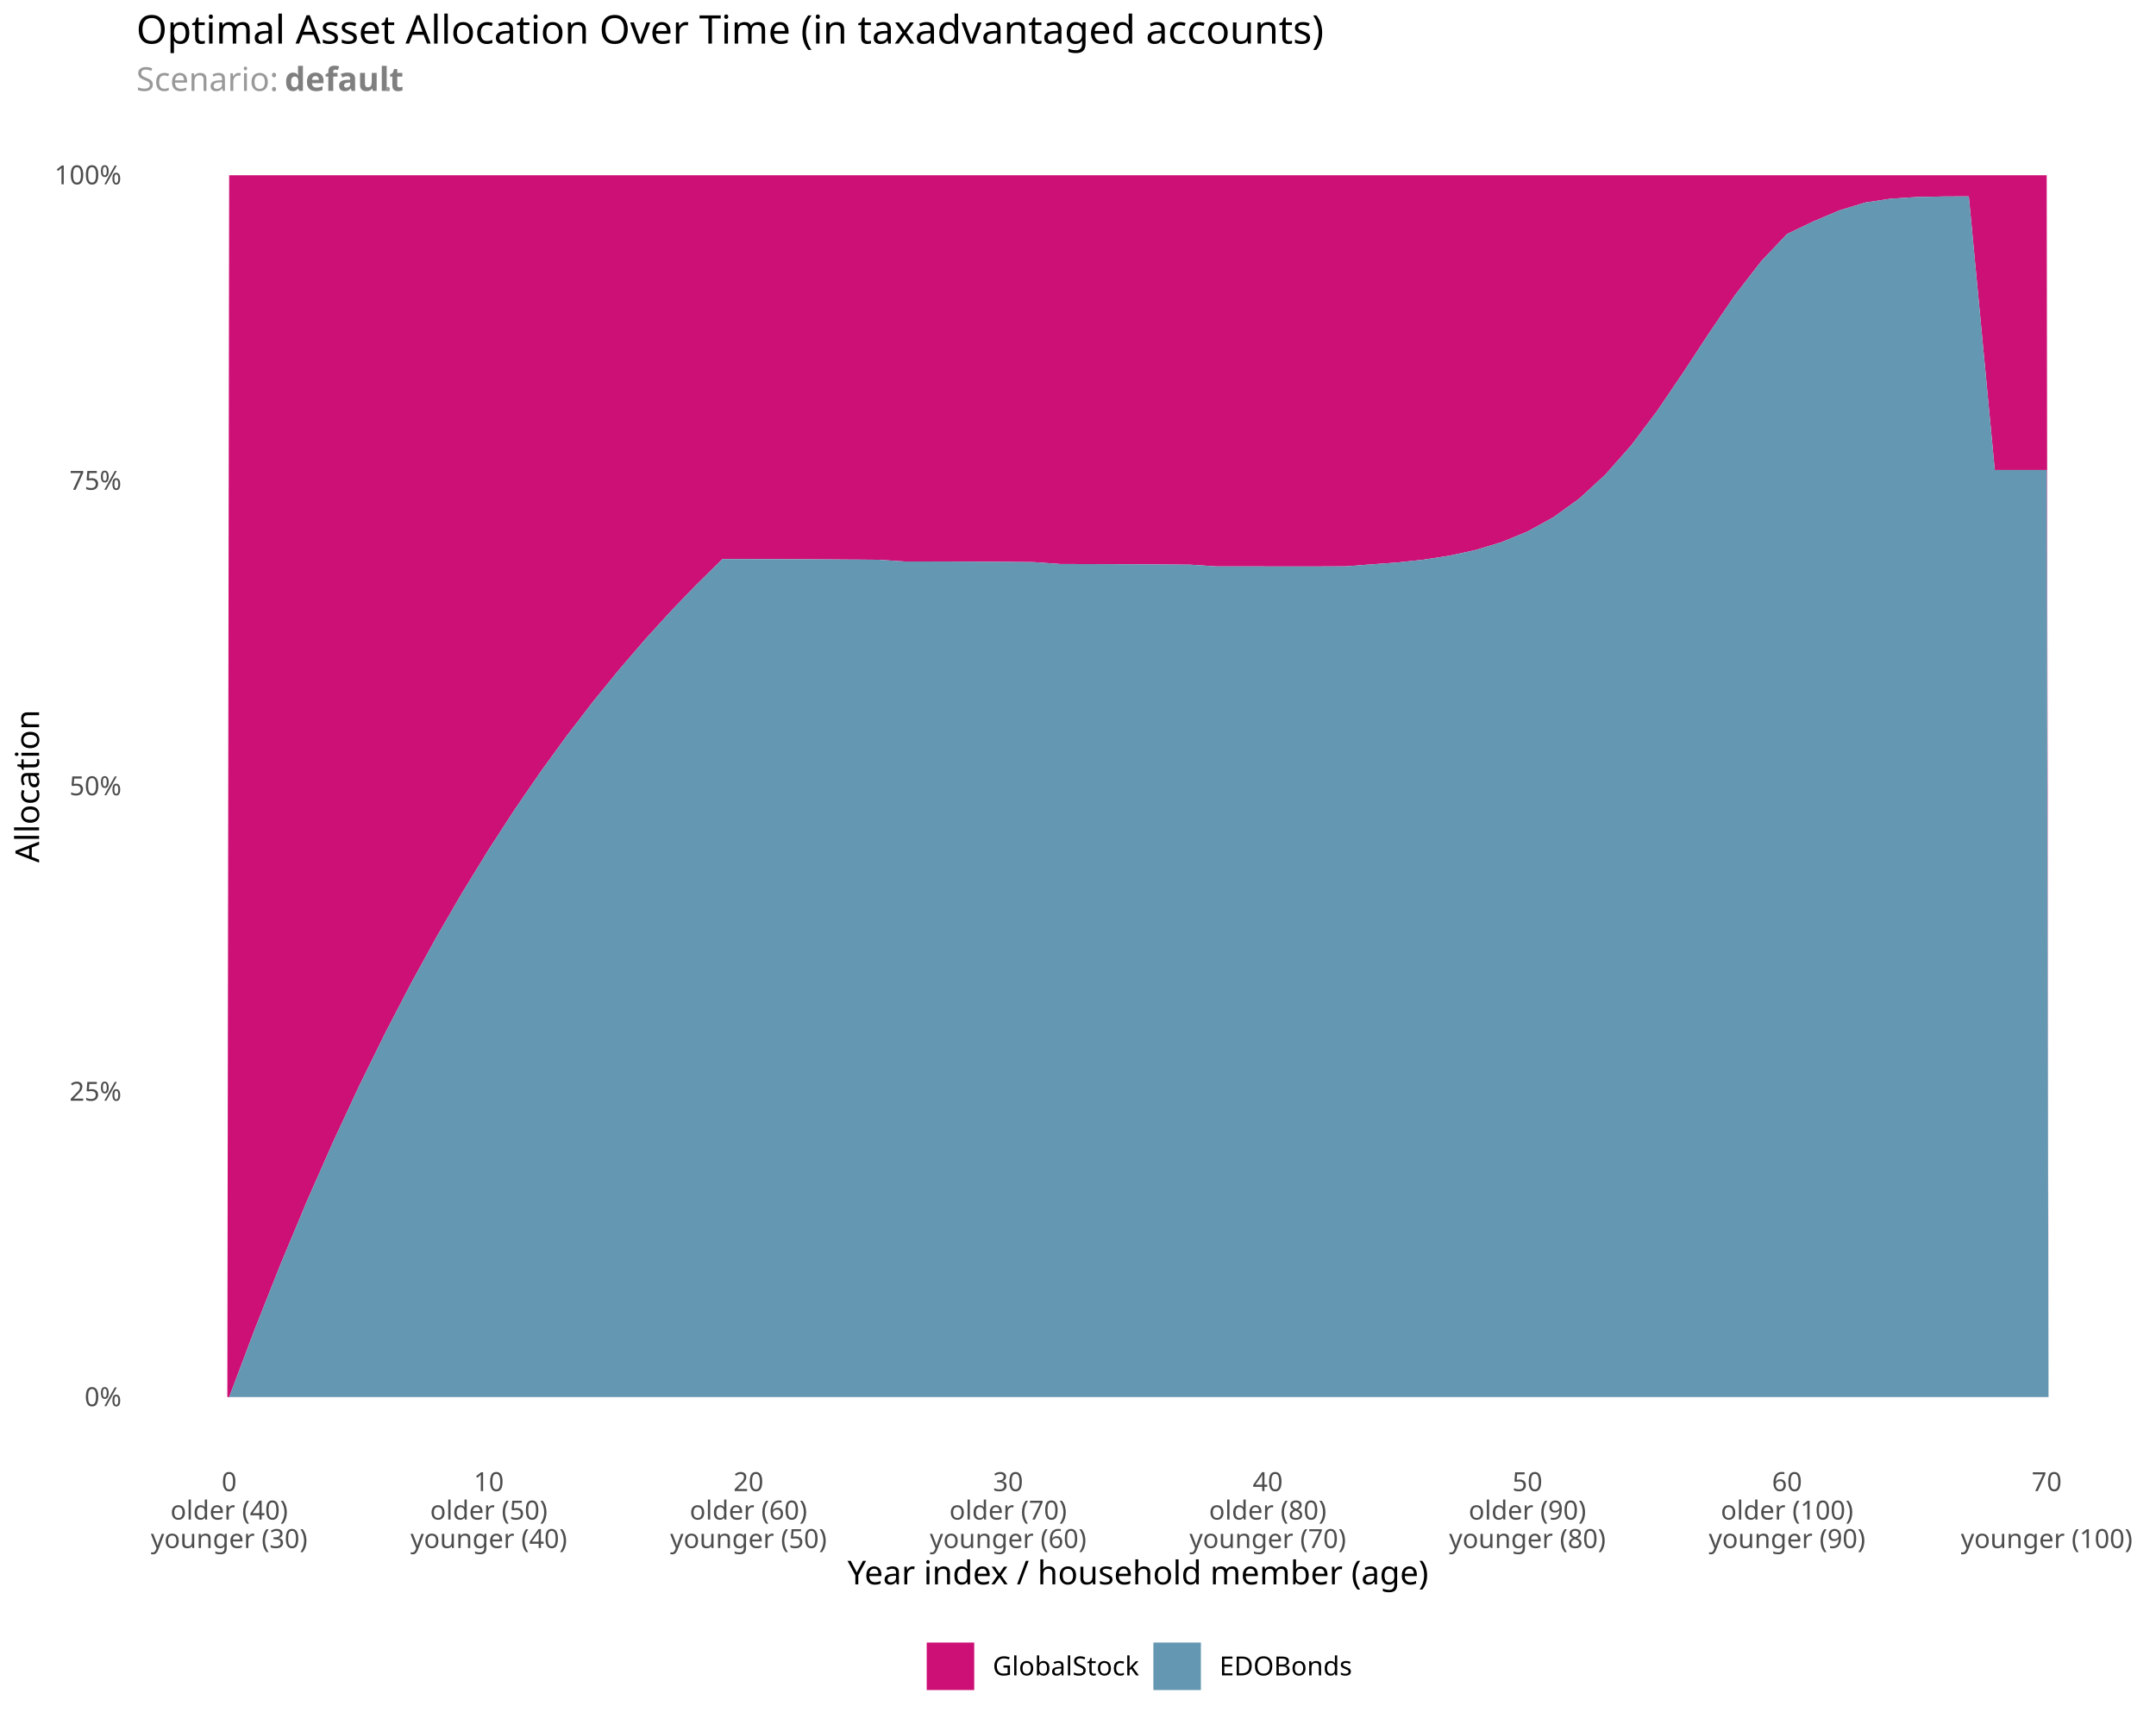
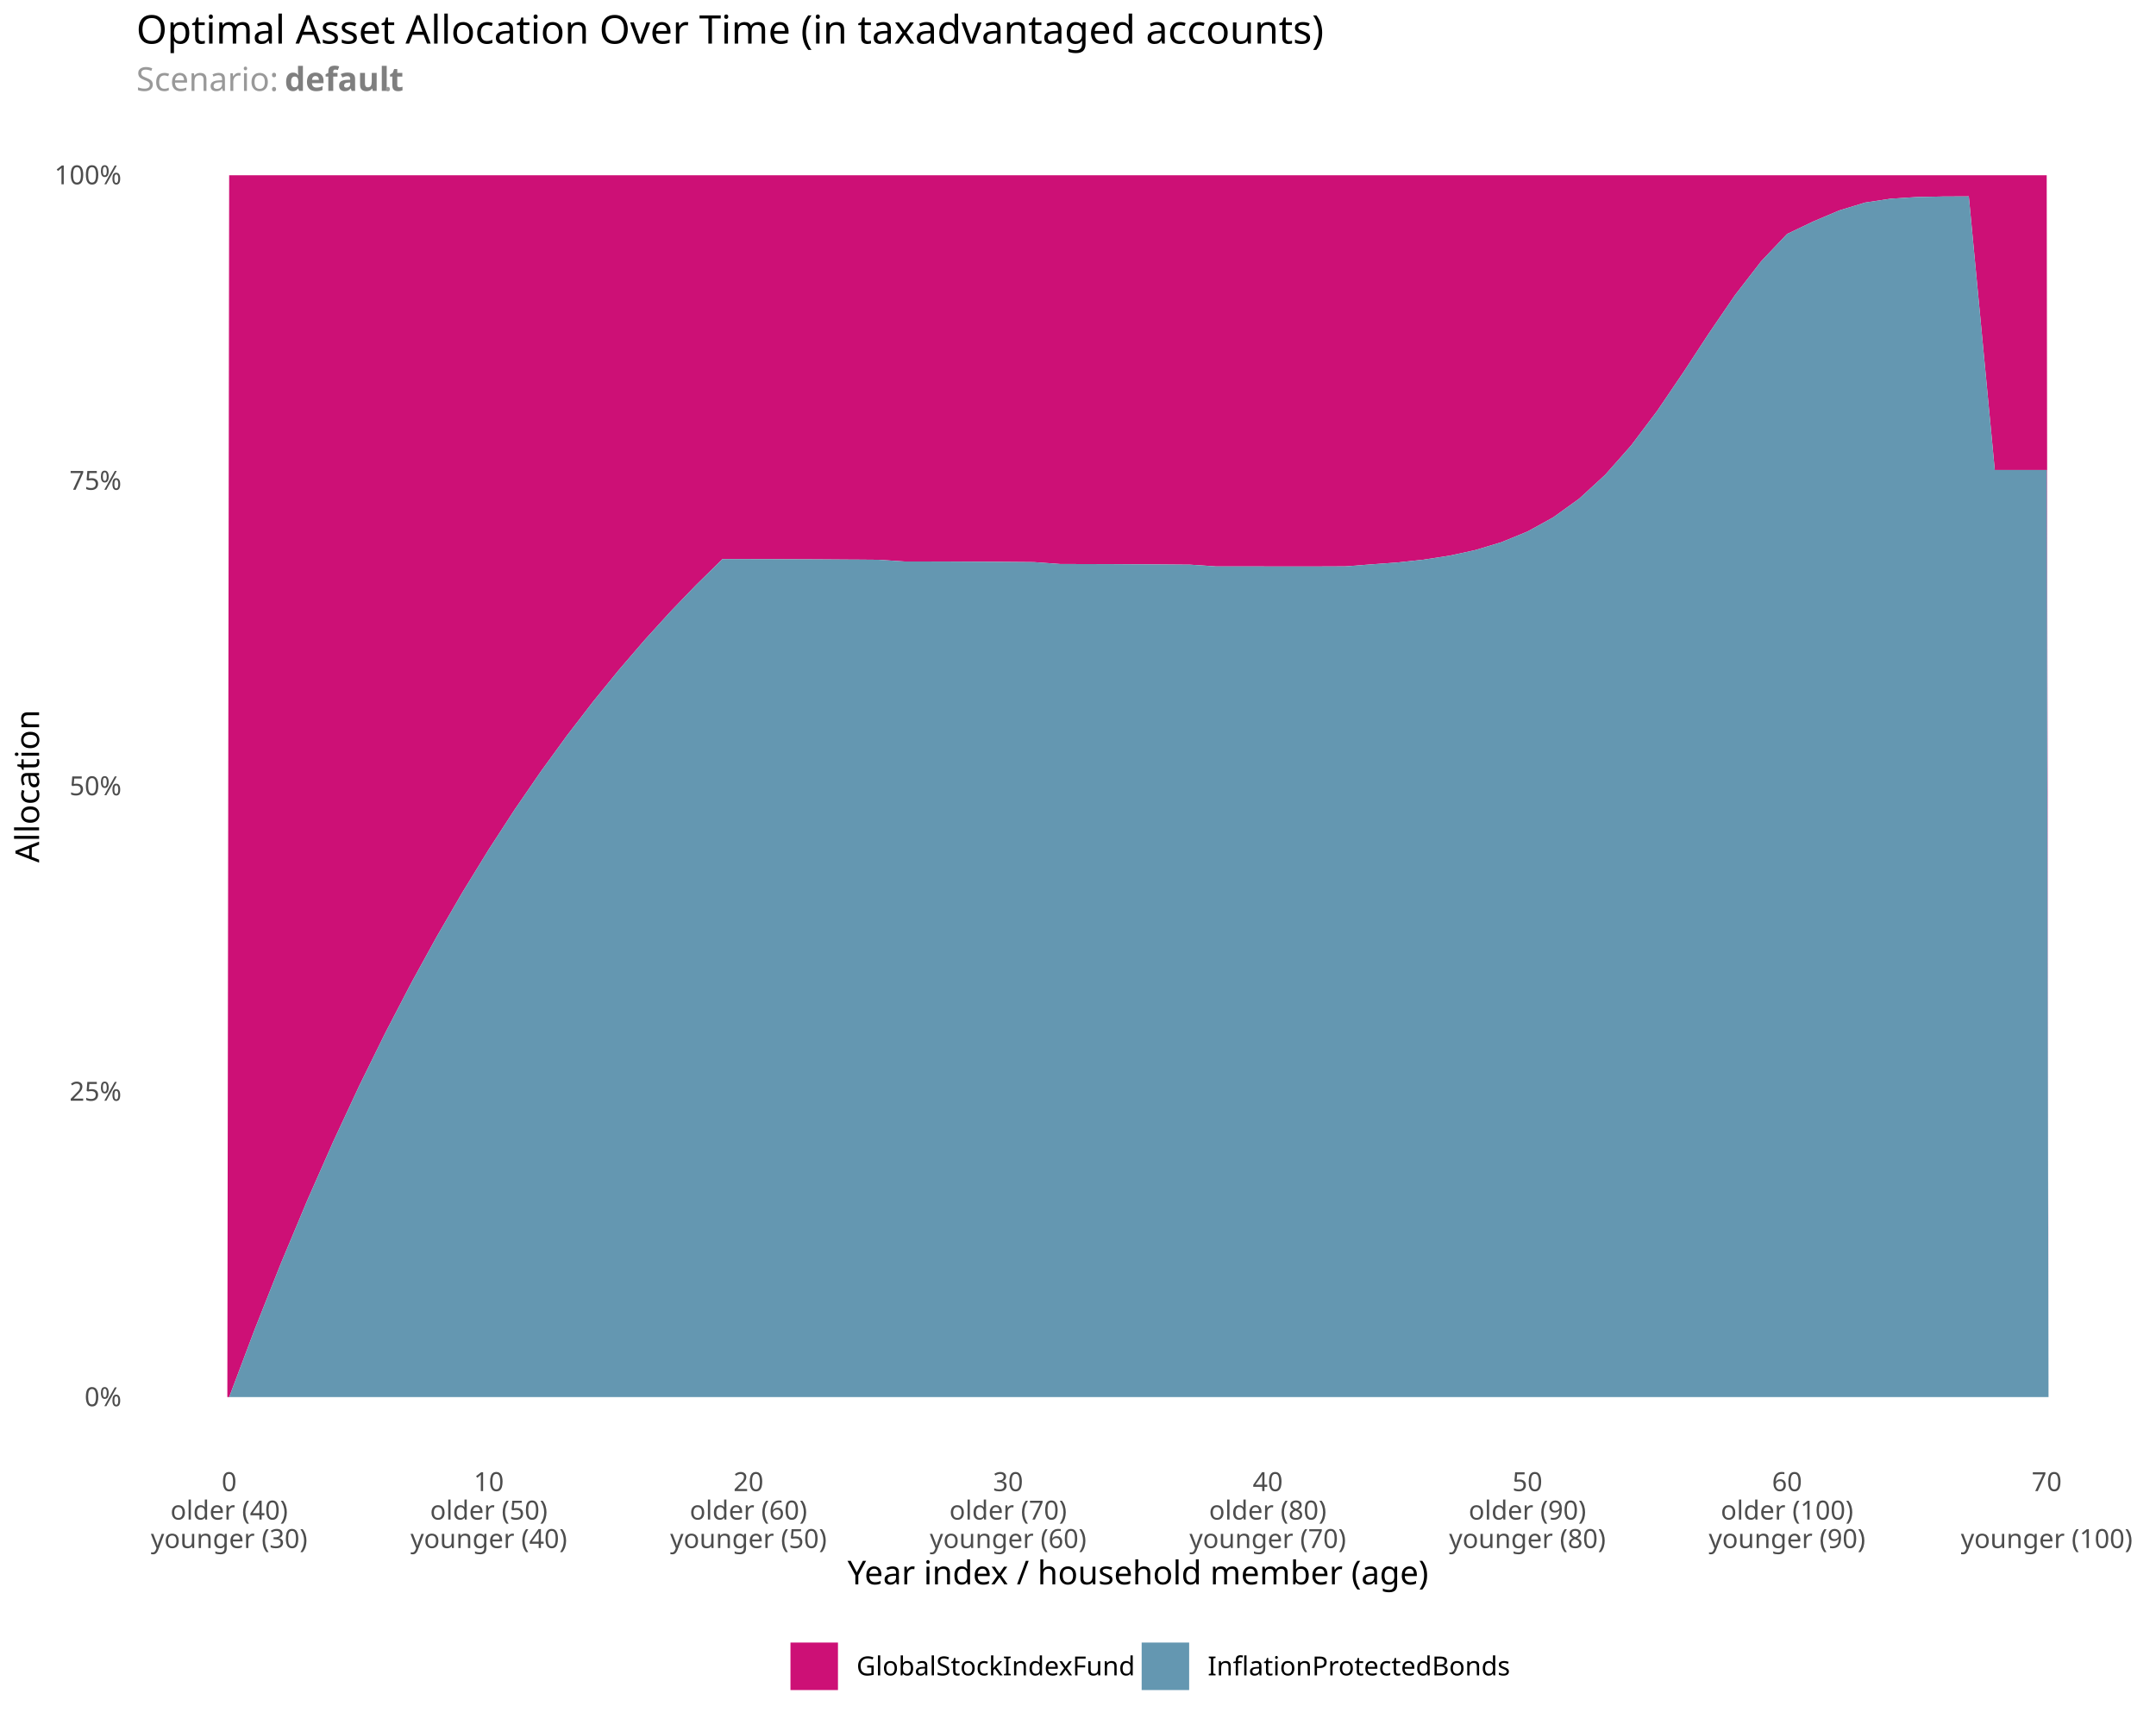
<svg xmlns="http://www.w3.org/2000/svg" class="svglite" data-engine-version="2.0" width="720.00pt" height="576.00pt" viewBox="0 0 720.00 576.00">
  <defs>
    <style type="text/css">
    .svglite line, .svglite polyline, .svglite polygon, .svglite path, .svglite rect, .svglite circle {
      fill: none;
      stroke: #000000;
      stroke-linecap: round;
      stroke-linejoin: round;
      stroke-miterlimit: 10.00;
    }
  </style>
  </defs>
  <rect width="100%" height="100%" style="stroke: none; fill: #FFFFFF;" />
  <defs>
    <clipPath id="cpMC4wMHw3MjAuMDB8MC4wMHw1NzYuMDA=">
      <rect x="0.00" y="0.00" width="720.00" height="576.00" />
    </clipPath>
  </defs>
  <g clip-path="url(#cpMC4wMHw3MjAuMDB8MC4wMHw1NzYuMDA=)">
</g>
  <defs>
    <clipPath id="cpNDUuNTF8NzE0LjUyfDM4LjEyfDQ4Ni45MQ==">
      <rect x="45.51" y="38.12" width="669.01" height="448.79" />
    </clipPath>
  </defs>
  <g clip-path="url(#cpNDUuNTF8NzE0LjUyfDM4LjEyfDQ4Ni45MQ==)">
    <polygon points="76.53,58.52 77.14,58.52 84.59,58.52 85.20,58.52 85.81,58.52 93.26,58.52 93.87,58.52 94.48,58.52 101.94,58.52 102.54,58.52 103.15,58.52 110.61,58.52 111.21,58.52 111.82,58.52 119.28,58.52 119.88,58.52 120.49,58.52 127.95,58.52 128.56,58.52 129.16,58.52 136.62,58.52 137.23,58.52 137.83,58.52 145.29,58.52 145.90,58.52 146.51,58.52 153.96,58.52 154.57,58.52 155.18,58.52 162.63,58.52 163.24,58.52 163.85,58.52 171.30,58.52 171.91,58.52 172.52,58.52 179.98,58.52 180.58,58.52 181.19,58.52 188.65,58.52 189.25,58.52 189.86,58.52 197.32,58.52 197.92,58.52 198.53,58.52 205.99,58.52 206.60,58.52 207.20,58.52 214.66,58.52 215.27,58.52 215.87,58.52 223.33,58.52 223.94,58.52 224.54,58.52 232.00,58.52 232.61,58.52 233.22,58.52 240.67,58.52 241.28,58.52 241.89,58.52 249.34,58.52 249.95,58.52 250.56,58.52 258.01,58.52 258.62,58.52 259.23,58.52 266.69,58.52 267.29,58.52 267.90,58.52 275.36,58.52 275.96,58.52 276.57,58.52 284.03,58.52 284.64,58.52 285.24,58.52 292.70,58.52 293.31,58.52 293.91,58.52 301.37,58.52 301.98,58.52 302.58,58.52 310.04,58.52 310.65,58.52 311.26,58.52 318.71,58.52 319.32,58.52 319.93,58.52 327.38,58.52 327.99,58.52 328.60,58.52 336.05,58.52 336.66,58.52 337.27,58.52 344.73,58.52 345.33,58.52 345.94,58.52 353.40,58.52 354.00,58.52 354.61,58.52 362.07,58.52 362.67,58.52 363.28,58.52 370.74,58.52 371.35,58.52 371.95,58.52 379.41,58.52 380.02,58.52 380.62,58.52 388.08,58.52 388.69,58.52 389.29,58.52 396.75,58.52 397.36,58.52 397.97,58.52 405.42,58.52 406.03,58.52 406.64,58.52 414.09,58.52 414.70,58.52 415.31,58.52 422.77,58.52 423.37,58.52 423.98,58.52 431.44,58.52 432.04,58.52 432.65,58.52 440.11,58.52 440.71,58.52 441.32,58.52 448.78,58.52 449.39,58.52 449.99,58.52 457.45,58.52 458.06,58.52 458.66,58.52 466.12,58.52 466.73,58.52 467.33,58.52 474.79,58.52 475.40,58.52 476.01,58.52 483.46,58.52 484.07,58.52 484.68,58.52 492.13,58.52 492.74,58.52 493.35,58.52 500.80,58.52 501.41,58.52 502.02,58.52 509.48,58.52 510.08,58.52 510.69,58.52 518.15,58.52 518.75,58.52 519.36,58.52 526.82,58.52 527.42,58.52 528.03,58.52 535.49,58.52 536.10,58.52 536.70,58.52 544.16,58.52 544.77,58.52 545.37,58.52 552.83,58.52 553.44,58.52 554.05,58.52 561.50,58.52 562.11,58.52 562.72,58.52 570.17,58.52 570.78,58.52 571.39,58.52 578.84,58.52 579.45,58.52 580.06,58.52 587.52,58.52 588.12,58.52 588.73,58.52 596.19,58.52 596.79,58.52 597.40,58.52 604.86,58.52 605.46,58.52 606.07,58.52 613.53,58.52 614.14,58.52 614.74,58.52 622.20,58.52 622.81,58.52 623.41,58.52 630.87,58.52 631.48,58.52 632.08,58.52 639.54,58.52 640.15,58.52 640.76,58.52 648.21,58.52 648.82,58.52 649.43,58.52 656.88,58.52 657.49,58.52 658.10,58.52 665.56,58.52 666.16,58.52 666.77,58.52 674.23,58.52 674.83,58.52 675.44,58.52 682.90,58.52 683.50,58.52 684.11,466.51 683.50,156.95 682.90,156.95 675.44,156.95 674.83,156.95 674.23,156.95 666.77,156.95 666.16,156.95 665.56,150.56 658.10,71.97 657.49,65.57 656.88,65.58 649.43,65.61 648.82,65.61 648.21,65.63 640.76,65.78 640.15,65.80 639.54,65.83 632.08,66.30 631.48,66.34 630.87,66.43 623.41,67.56 622.81,67.65 622.20,67.84 614.74,70.11 614.14,70.30 613.53,70.56 606.07,73.73 605.46,73.99 604.86,74.28 597.40,77.84 596.79,78.13 596.19,78.77 588.73,86.63 588.12,87.27 587.52,88.06 580.06,97.70 579.45,98.49 578.84,99.37 571.39,110.28 570.78,111.17 570.17,112.09 562.72,123.47 562.11,124.39 561.50,125.29 554.05,136.27 553.44,137.17 552.83,137.98 545.37,147.88 544.77,148.69 544.16,149.38 536.70,157.81 536.10,158.50 535.49,159.06 528.03,165.91 527.42,166.47 526.82,166.91 519.36,172.28 518.75,172.72 518.15,173.06 510.69,177.16 510.08,177.49 509.48,177.74 502.02,180.80 501.41,181.05 500.80,181.23 493.35,183.48 492.74,183.66 492.13,183.80 484.68,185.42 484.07,185.55 483.46,185.64 476.01,186.79 475.40,186.89 474.79,186.95 467.33,187.75 466.73,187.81 466.12,187.86 458.66,188.40 458.06,188.44 457.45,188.49 449.99,189.07 449.39,189.11 448.78,189.12 441.32,189.15 440.71,189.15 440.11,189.15 432.65,189.16 432.04,189.16 431.44,189.16 423.98,189.16 423.37,189.16 422.77,189.15 415.31,189.14 414.70,189.14 414.09,189.14 406.64,189.14 406.03,189.14 405.42,189.09 397.97,188.59 397.36,188.55 396.75,188.55 389.29,188.49 388.69,188.49 388.08,188.48 380.62,188.43 380.02,188.43 379.41,188.43 371.95,188.38 371.35,188.38 370.74,188.38 363.28,188.35 362.67,188.35 362.07,188.35 354.61,188.33 354.00,188.33 353.40,188.28 345.94,187.74 345.33,187.70 344.73,187.69 337.27,187.63 336.66,187.63 336.05,187.62 328.60,187.57 327.99,187.57 327.38,187.57 319.93,187.53 319.32,187.53 318.71,187.52 311.26,187.50 310.65,187.49 310.04,187.49 302.58,187.48 301.98,187.48 301.37,187.44 293.91,186.95 293.31,186.91 292.70,186.91 285.24,186.85 284.64,186.85 284.03,186.85 276.57,186.80 275.96,186.80 275.36,186.79 267.90,186.75 267.29,186.75 266.69,186.75 259.23,186.72 258.62,186.72 258.01,186.71 250.56,186.69 249.95,186.69 249.34,186.69 241.89,186.68 241.28,186.68 240.67,187.28 233.22,194.60 232.61,195.19 232.00,195.82 224.54,203.56 223.94,204.19 223.33,204.86 215.87,213.05 215.27,213.72 214.66,214.42 207.20,223.09 206.60,223.79 205.99,224.54 198.53,233.70 197.92,234.45 197.32,235.24 189.86,244.93 189.25,245.72 188.65,246.56 181.19,256.81 180.58,257.65 179.98,258.53 172.52,269.38 171.91,270.26 171.30,271.20 163.85,282.68 163.24,283.61 162.63,284.60 155.18,296.74 154.57,297.73 153.96,298.77 146.51,311.61 145.90,312.65 145.29,313.76 137.83,327.33 137.23,328.44 136.62,329.60 129.16,343.95 128.56,345.12 127.95,346.35 120.49,361.50 119.88,362.74 119.28,364.04 111.82,380.04 111.21,381.34 110.61,382.72 103.15,399.61 102.54,400.98 101.94,402.43 94.48,420.25 93.87,421.70 93.26,423.22 85.81,442.00 85.20,443.52 84.59,445.13 77.14,464.90 76.53,466.51 75.92,466.51 " style="stroke-width: 0.00; stroke: none; stroke-linecap: butt; fill: #CD1076;" />
    <polyline points="76.53,58.52 77.14,58.52 84.59,58.52 85.20,58.52 85.81,58.52 93.26,58.52 93.87,58.52 94.48,58.52 101.94,58.52 102.54,58.52 103.15,58.52 110.61,58.52 111.21,58.52 111.82,58.52 119.28,58.52 119.88,58.52 120.49,58.52 127.95,58.52 128.56,58.52 129.16,58.52 136.62,58.52 137.23,58.52 137.83,58.52 145.29,58.52 145.90,58.52 146.51,58.52 153.96,58.52 154.57,58.52 155.18,58.52 162.63,58.52 163.24,58.52 163.85,58.52 171.30,58.52 171.91,58.52 172.52,58.52 179.98,58.52 180.58,58.52 181.19,58.52 188.65,58.52 189.25,58.52 189.86,58.52 197.32,58.52 197.92,58.52 198.53,58.52 205.99,58.52 206.60,58.52 207.20,58.52 214.66,58.52 215.27,58.52 215.87,58.52 223.33,58.52 223.94,58.52 224.54,58.52 232.00,58.52 232.61,58.52 233.22,58.52 240.67,58.52 241.28,58.52 241.89,58.52 249.34,58.52 249.95,58.52 250.56,58.52 258.01,58.52 258.62,58.52 259.23,58.52 266.69,58.52 267.29,58.52 267.90,58.52 275.36,58.52 275.96,58.52 276.57,58.52 284.03,58.52 284.64,58.52 285.24,58.52 292.70,58.52 293.31,58.52 293.91,58.52 301.37,58.52 301.98,58.52 302.58,58.52 310.04,58.52 310.65,58.52 311.26,58.52 318.71,58.52 319.32,58.52 319.93,58.52 327.38,58.52 327.99,58.52 328.60,58.52 336.05,58.52 336.66,58.52 337.27,58.52 344.73,58.52 345.33,58.52 345.94,58.52 353.40,58.52 354.00,58.52 354.61,58.52 362.07,58.52 362.67,58.52 363.28,58.52 370.74,58.52 371.35,58.52 371.95,58.52 379.41,58.52 380.02,58.52 380.62,58.52 388.08,58.52 388.69,58.52 389.29,58.52 396.75,58.52 397.36,58.52 397.97,58.52 405.42,58.52 406.03,58.52 406.64,58.52 414.09,58.52 414.70,58.52 415.31,58.52 422.77,58.52 423.37,58.52 423.98,58.52 431.44,58.52 432.04,58.52 432.65,58.52 440.11,58.52 440.71,58.52 441.32,58.52 448.78,58.52 449.39,58.52 449.99,58.52 457.45,58.52 458.06,58.52 458.66,58.52 466.12,58.52 466.73,58.52 467.33,58.52 474.79,58.52 475.40,58.52 476.01,58.52 483.46,58.52 484.07,58.52 484.68,58.52 492.13,58.52 492.74,58.52 493.35,58.52 500.80,58.52 501.41,58.52 502.02,58.52 509.48,58.52 510.08,58.52 510.69,58.52 518.15,58.52 518.75,58.52 519.36,58.52 526.82,58.52 527.42,58.52 528.03,58.52 535.49,58.52 536.10,58.52 536.70,58.52 544.16,58.52 544.77,58.52 545.37,58.52 552.83,58.52 553.44,58.52 554.05,58.52 561.50,58.52 562.11,58.52 562.72,58.52 570.17,58.52 570.78,58.52 571.39,58.52 578.84,58.52 579.45,58.52 580.06,58.52 587.52,58.52 588.12,58.52 588.73,58.52 596.19,58.52 596.79,58.52 597.40,58.52 604.86,58.52 605.46,58.52 606.07,58.52 613.53,58.52 614.14,58.52 614.74,58.52 622.20,58.52 622.81,58.52 623.41,58.52 630.87,58.52 631.48,58.52 632.08,58.52 639.54,58.52 640.15,58.52 640.76,58.52 648.21,58.52 648.82,58.52 649.43,58.52 656.88,58.52 657.49,58.52 658.10,58.52 665.56,58.52 666.16,58.52 666.77,58.52 674.23,58.52 674.83,58.52 675.44,58.52 682.90,58.52 683.50,58.52 " style="stroke-width: 1.07; stroke: none; stroke-linecap: butt;" />
    <polygon points="76.53,466.51 77.14,464.90 84.59,445.13 85.20,443.52 85.81,442.00 93.26,423.22 93.87,421.70 94.48,420.25 101.94,402.43 102.54,400.98 103.15,399.61 110.61,382.72 111.21,381.34 111.82,380.04 119.28,364.04 119.88,362.74 120.49,361.50 127.95,346.35 128.56,345.12 129.16,343.95 136.62,329.60 137.23,328.44 137.83,327.33 145.29,313.76 145.90,312.65 146.51,311.61 153.96,298.77 154.57,297.73 155.18,296.74 162.63,284.60 163.24,283.61 163.85,282.68 171.30,271.20 171.91,270.26 172.52,269.38 179.98,258.53 180.58,257.65 181.19,256.81 188.65,246.56 189.25,245.72 189.86,244.93 197.32,235.24 197.92,234.45 198.53,233.70 205.99,224.54 206.60,223.79 207.20,223.09 214.66,214.42 215.27,213.72 215.87,213.05 223.33,204.86 223.94,204.19 224.54,203.56 232.00,195.82 232.61,195.19 233.22,194.60 240.67,187.28 241.28,186.68 241.89,186.68 249.34,186.69 249.95,186.69 250.56,186.69 258.01,186.71 258.62,186.72 259.23,186.72 266.69,186.75 267.29,186.75 267.90,186.75 275.36,186.79 275.96,186.80 276.57,186.80 284.03,186.85 284.64,186.85 285.24,186.85 292.70,186.91 293.31,186.91 293.91,186.95 301.37,187.44 301.98,187.48 302.58,187.48 310.04,187.49 310.65,187.49 311.26,187.50 318.71,187.52 319.32,187.53 319.93,187.53 327.38,187.57 327.99,187.57 328.60,187.57 336.05,187.62 336.66,187.63 337.27,187.63 344.73,187.69 345.33,187.70 345.94,187.74 353.40,188.28 354.00,188.33 354.61,188.33 362.07,188.35 362.67,188.35 363.28,188.35 370.74,188.38 371.35,188.38 371.95,188.38 379.41,188.43 380.02,188.43 380.62,188.43 388.08,188.48 388.69,188.49 389.29,188.49 396.75,188.55 397.36,188.55 397.97,188.59 405.42,189.09 406.03,189.14 406.64,189.14 414.09,189.14 414.70,189.14 415.31,189.14 422.77,189.15 423.37,189.16 423.98,189.16 431.44,189.16 432.04,189.16 432.65,189.16 440.11,189.15 440.71,189.15 441.32,189.15 448.78,189.12 449.39,189.11 449.99,189.07 457.45,188.49 458.06,188.44 458.66,188.40 466.12,187.86 466.73,187.81 467.33,187.75 474.79,186.95 475.40,186.89 476.01,186.79 483.46,185.64 484.07,185.55 484.68,185.42 492.13,183.80 492.74,183.66 493.35,183.48 500.80,181.23 501.41,181.05 502.02,180.80 509.48,177.74 510.08,177.49 510.69,177.16 518.15,173.06 518.75,172.72 519.36,172.28 526.82,166.91 527.42,166.47 528.03,165.91 535.49,159.06 536.10,158.50 536.70,157.81 544.16,149.38 544.77,148.69 545.37,147.88 552.83,137.98 553.44,137.17 554.05,136.27 561.50,125.29 562.11,124.39 562.72,123.47 570.17,112.09 570.78,111.17 571.39,110.28 578.84,99.37 579.45,98.49 580.06,97.70 587.52,88.06 588.12,87.27 588.73,86.63 596.19,78.77 596.79,78.13 597.40,77.84 604.86,74.28 605.46,73.99 606.07,73.73 613.53,70.56 614.14,70.30 614.74,70.11 622.20,67.84 622.81,67.65 623.41,67.56 630.87,66.43 631.48,66.34 632.08,66.30 639.54,65.83 640.15,65.80 640.76,65.78 648.21,65.63 648.82,65.61 649.43,65.61 656.88,65.58 657.49,65.57 658.10,71.97 665.56,150.56 666.16,156.95 666.77,156.95 674.23,156.95 674.83,156.95 675.44,156.95 682.90,156.95 683.50,156.95 684.11,466.51 683.50,466.51 682.90,466.51 675.44,466.51 674.83,466.51 674.23,466.51 666.77,466.51 666.16,466.51 665.56,466.51 658.10,466.51 657.49,466.51 656.88,466.51 649.43,466.51 648.82,466.51 648.21,466.51 640.76,466.51 640.15,466.51 639.54,466.51 632.08,466.51 631.48,466.51 630.87,466.51 623.41,466.51 622.81,466.51 622.20,466.51 614.74,466.51 614.14,466.51 613.53,466.51 606.07,466.51 605.46,466.51 604.86,466.51 597.40,466.51 596.79,466.51 596.19,466.51 588.73,466.51 588.12,466.51 587.52,466.51 580.06,466.51 579.45,466.51 578.84,466.51 571.39,466.51 570.78,466.51 570.17,466.51 562.72,466.51 562.11,466.51 561.50,466.51 554.05,466.51 553.44,466.51 552.83,466.51 545.37,466.51 544.77,466.51 544.16,466.51 536.70,466.51 536.10,466.51 535.49,466.51 528.03,466.51 527.42,466.51 526.82,466.51 519.36,466.51 518.75,466.51 518.15,466.51 510.69,466.51 510.08,466.51 509.48,466.51 502.02,466.51 501.41,466.51 500.80,466.51 493.35,466.51 492.74,466.51 492.13,466.51 484.68,466.51 484.07,466.51 483.46,466.51 476.01,466.51 475.40,466.51 474.79,466.51 467.33,466.51 466.73,466.51 466.12,466.51 458.66,466.51 458.06,466.51 457.45,466.51 449.99,466.51 449.39,466.51 448.78,466.51 441.32,466.51 440.71,466.51 440.11,466.51 432.65,466.51 432.04,466.51 431.44,466.51 423.98,466.51 423.37,466.51 422.77,466.51 415.31,466.51 414.70,466.51 414.09,466.51 406.64,466.51 406.03,466.51 405.42,466.51 397.97,466.51 397.36,466.51 396.75,466.51 389.29,466.51 388.69,466.51 388.08,466.51 380.62,466.51 380.02,466.51 379.41,466.51 371.95,466.51 371.35,466.51 370.74,466.51 363.28,466.51 362.67,466.51 362.07,466.51 354.61,466.51 354.00,466.51 353.40,466.51 345.94,466.51 345.33,466.51 344.73,466.51 337.27,466.51 336.66,466.51 336.05,466.51 328.60,466.51 327.99,466.51 327.38,466.51 319.93,466.51 319.32,466.51 318.71,466.51 311.26,466.51 310.65,466.51 310.04,466.51 302.58,466.51 301.98,466.51 301.37,466.51 293.91,466.51 293.31,466.51 292.70,466.51 285.24,466.51 284.64,466.51 284.03,466.51 276.57,466.51 275.96,466.51 275.36,466.51 267.90,466.51 267.29,466.51 266.69,466.51 259.23,466.51 258.62,466.51 258.01,466.51 250.56,466.51 249.95,466.51 249.34,466.51 241.89,466.51 241.28,466.51 240.67,466.51 233.22,466.51 232.61,466.51 232.00,466.51 224.54,466.51 223.94,466.51 223.33,466.51 215.87,466.51 215.27,466.51 214.66,466.51 207.20,466.51 206.60,466.51 205.99,466.51 198.53,466.51 197.92,466.51 197.32,466.51 189.86,466.51 189.25,466.51 188.65,466.51 181.19,466.51 180.58,466.51 179.98,466.51 172.52,466.51 171.91,466.51 171.30,466.51 163.85,466.51 163.24,466.51 162.63,466.51 155.18,466.51 154.57,466.51 153.96,466.51 146.51,466.51 145.90,466.51 145.29,466.51 137.83,466.51 137.23,466.51 136.62,466.51 129.16,466.51 128.56,466.51 127.95,466.51 120.49,466.51 119.88,466.51 119.28,466.51 111.82,466.51 111.21,466.51 110.61,466.51 103.15,466.51 102.54,466.51 101.94,466.51 94.48,466.51 93.87,466.51 93.26,466.51 85.81,466.51 85.20,466.51 84.59,466.51 77.14,466.51 76.53,466.51 75.92,466.51 " style="stroke-width: 0.00; stroke: none; stroke-linecap: butt; fill: #6497B1;" />
    <polyline points="76.53,466.51 77.14,464.90 84.59,445.13 85.20,443.52 85.81,442.00 93.26,423.22 93.87,421.70 94.48,420.25 101.94,402.43 102.54,400.98 103.15,399.61 110.61,382.72 111.21,381.34 111.82,380.04 119.28,364.04 119.88,362.74 120.49,361.50 127.95,346.35 128.56,345.12 129.16,343.95 136.62,329.60 137.23,328.44 137.83,327.33 145.29,313.76 145.90,312.65 146.51,311.61 153.96,298.77 154.57,297.73 155.18,296.74 162.63,284.60 163.24,283.61 163.85,282.68 171.30,271.20 171.91,270.26 172.52,269.38 179.98,258.53 180.58,257.65 181.19,256.81 188.65,246.56 189.25,245.72 189.86,244.93 197.32,235.24 197.92,234.45 198.53,233.70 205.99,224.54 206.60,223.79 207.20,223.09 214.66,214.42 215.27,213.72 215.87,213.05 223.33,204.86 223.94,204.19 224.54,203.56 232.00,195.82 232.61,195.19 233.22,194.60 240.67,187.28 241.28,186.68 241.89,186.68 249.34,186.69 249.95,186.69 250.56,186.69 258.01,186.71 258.62,186.72 259.23,186.72 266.69,186.75 267.29,186.75 267.90,186.75 275.36,186.79 275.96,186.80 276.57,186.80 284.03,186.85 284.64,186.85 285.24,186.85 292.70,186.91 293.31,186.91 293.91,186.95 301.37,187.44 301.98,187.48 302.58,187.48 310.04,187.49 310.65,187.49 311.26,187.50 318.71,187.52 319.32,187.53 319.93,187.53 327.38,187.57 327.99,187.57 328.60,187.57 336.05,187.62 336.66,187.63 337.27,187.63 344.73,187.69 345.33,187.70 345.94,187.74 353.40,188.28 354.00,188.33 354.61,188.33 362.07,188.35 362.67,188.35 363.28,188.35 370.74,188.38 371.35,188.38 371.95,188.38 379.41,188.43 380.02,188.43 380.62,188.43 388.08,188.48 388.69,188.49 389.29,188.49 396.75,188.55 397.36,188.55 397.97,188.59 405.42,189.09 406.03,189.14 406.64,189.14 414.09,189.14 414.70,189.14 415.31,189.14 422.77,189.15 423.37,189.16 423.98,189.16 431.44,189.16 432.04,189.16 432.65,189.16 440.11,189.15 440.71,189.15 441.32,189.15 448.78,189.12 449.39,189.11 449.99,189.07 457.45,188.49 458.06,188.44 458.66,188.40 466.12,187.86 466.73,187.81 467.33,187.75 474.79,186.95 475.40,186.89 476.01,186.79 483.46,185.64 484.07,185.55 484.68,185.42 492.13,183.80 492.74,183.66 493.35,183.48 500.80,181.23 501.41,181.05 502.02,180.80 509.48,177.74 510.08,177.49 510.69,177.16 518.15,173.06 518.75,172.72 519.36,172.28 526.82,166.91 527.42,166.47 528.03,165.91 535.49,159.06 536.10,158.50 536.70,157.81 544.16,149.38 544.77,148.69 545.37,147.88 552.83,137.98 553.44,137.17 554.05,136.27 561.50,125.29 562.11,124.39 562.72,123.47 570.17,112.09 570.78,111.17 571.39,110.28 578.84,99.37 579.45,98.49 580.06,97.70 587.52,88.06 588.12,87.27 588.73,86.63 596.19,78.77 596.79,78.13 597.40,77.84 604.86,74.28 605.46,73.99 606.07,73.73 613.53,70.56 614.14,70.30 614.74,70.11 622.20,67.84 622.81,67.65 623.41,67.56 630.87,66.43 631.48,66.34 632.08,66.30 639.54,65.83 640.15,65.80 640.76,65.78 648.21,65.63 648.82,65.61 649.43,65.61 656.88,65.58 657.49,65.57 658.10,71.97 665.56,150.56 666.16,156.95 666.77,156.95 674.23,156.95 674.83,156.95 675.44,156.95 682.90,156.95 683.50,156.95 " style="stroke-width: 1.07; stroke: none; stroke-linecap: butt;" />
  </g>
  <g clip-path="url(#cpMC4wMHw3MjAuMDB8MC4wMHw1NzYuMDA=)">
    <text x="40.58" y="469.54" text-anchor="end" style="font-size: 8.80px; fill: #4D4D4D; font-family: sans;" textLength="12.72px" lengthAdjust="spacingAndGlyphs">0%</text>
    <text x="40.58" y="367.54" text-anchor="end" style="font-size: 8.80px; fill: #4D4D4D; font-family: sans;" textLength="17.61px" lengthAdjust="spacingAndGlyphs">25%</text>
    <text x="40.58" y="265.54" text-anchor="end" style="font-size: 8.80px; fill: #4D4D4D; font-family: sans;" textLength="17.61px" lengthAdjust="spacingAndGlyphs">50%</text>
    <text x="40.58" y="163.54" text-anchor="end" style="font-size: 8.80px; fill: #4D4D4D; font-family: sans;" textLength="17.61px" lengthAdjust="spacingAndGlyphs">75%</text>
    <text x="40.58" y="61.54" text-anchor="end" style="font-size: 8.80px; fill: #4D4D4D; font-family: sans;" textLength="22.51px" lengthAdjust="spacingAndGlyphs">100%</text>
    <text x="76.53" y="497.89" text-anchor="middle" style="font-size: 8.80px; fill: #4D4D4D; font-family: sans;" textLength="4.89px" lengthAdjust="spacingAndGlyphs">0</text>
    <text x="76.53" y="507.40" text-anchor="middle" style="font-size: 8.80px; fill: #4D4D4D; font-family: sans;" textLength="37.66px" lengthAdjust="spacingAndGlyphs">older (40)</text>
    <text x="76.53" y="516.90" text-anchor="middle" style="font-size: 8.80px; fill: #4D4D4D; font-family: sans;" textLength="49.90px" lengthAdjust="spacingAndGlyphs">younger (30)</text>
    <text x="163.24" y="497.89" text-anchor="middle" style="font-size: 8.80px; fill: #4D4D4D; font-family: sans;" textLength="9.79px" lengthAdjust="spacingAndGlyphs">10</text>
    <text x="163.24" y="507.40" text-anchor="middle" style="font-size: 8.80px; fill: #4D4D4D; font-family: sans;" textLength="37.66px" lengthAdjust="spacingAndGlyphs">older (50)</text>
    <text x="163.24" y="516.90" text-anchor="middle" style="font-size: 8.80px; fill: #4D4D4D; font-family: sans;" textLength="49.90px" lengthAdjust="spacingAndGlyphs">younger (40)</text>
    <text x="249.95" y="497.89" text-anchor="middle" style="font-size: 8.80px; fill: #4D4D4D; font-family: sans;" textLength="9.79px" lengthAdjust="spacingAndGlyphs">20</text>
    <text x="249.95" y="507.40" text-anchor="middle" style="font-size: 8.80px; fill: #4D4D4D; font-family: sans;" textLength="37.66px" lengthAdjust="spacingAndGlyphs">older (60)</text>
    <text x="249.95" y="516.90" text-anchor="middle" style="font-size: 8.80px; fill: #4D4D4D; font-family: sans;" textLength="49.90px" lengthAdjust="spacingAndGlyphs">younger (50)</text>
    <text x="336.66" y="497.89" text-anchor="middle" style="font-size: 8.80px; fill: #4D4D4D; font-family: sans;" textLength="9.79px" lengthAdjust="spacingAndGlyphs">30</text>
    <text x="336.66" y="507.40" text-anchor="middle" style="font-size: 8.80px; fill: #4D4D4D; font-family: sans;" textLength="37.66px" lengthAdjust="spacingAndGlyphs">older (70)</text>
    <text x="336.66" y="516.90" text-anchor="middle" style="font-size: 8.80px; fill: #4D4D4D; font-family: sans;" textLength="49.90px" lengthAdjust="spacingAndGlyphs">younger (60)</text>
    <text x="423.37" y="497.89" text-anchor="middle" style="font-size: 8.80px; fill: #4D4D4D; font-family: sans;" textLength="9.79px" lengthAdjust="spacingAndGlyphs">40</text>
    <text x="423.37" y="507.40" text-anchor="middle" style="font-size: 8.80px; fill: #4D4D4D; font-family: sans;" textLength="37.66px" lengthAdjust="spacingAndGlyphs">older (80)</text>
    <text x="423.37" y="516.90" text-anchor="middle" style="font-size: 8.80px; fill: #4D4D4D; font-family: sans;" textLength="49.90px" lengthAdjust="spacingAndGlyphs">younger (70)</text>
    <text x="510.08" y="497.89" text-anchor="middle" style="font-size: 8.80px; fill: #4D4D4D; font-family: sans;" textLength="9.79px" lengthAdjust="spacingAndGlyphs">50</text>
    <text x="510.08" y="507.40" text-anchor="middle" style="font-size: 8.80px; fill: #4D4D4D; font-family: sans;" textLength="37.66px" lengthAdjust="spacingAndGlyphs">older (90)</text>
    <text x="510.08" y="516.90" text-anchor="middle" style="font-size: 8.80px; fill: #4D4D4D; font-family: sans;" textLength="49.90px" lengthAdjust="spacingAndGlyphs">younger (80)</text>
    <text x="596.79" y="497.89" text-anchor="middle" style="font-size: 8.80px; fill: #4D4D4D; font-family: sans;" textLength="9.79px" lengthAdjust="spacingAndGlyphs">60</text>
    <text x="596.79" y="507.40" text-anchor="middle" style="font-size: 8.80px; fill: #4D4D4D; font-family: sans;" textLength="42.56px" lengthAdjust="spacingAndGlyphs">older (100)</text>
    <text x="596.79" y="516.90" text-anchor="middle" style="font-size: 8.80px; fill: #4D4D4D; font-family: sans;" textLength="49.90px" lengthAdjust="spacingAndGlyphs">younger (90)</text>
    <text x="683.50" y="497.89" text-anchor="middle" style="font-size: 8.80px; fill: #4D4D4D; font-family: sans;" textLength="9.79px" lengthAdjust="spacingAndGlyphs">70</text>
    <text x="683.50" y="507.40" text-anchor="middle" style="font-size: 8.80px; fill: #4D4D4D; font-family: sans;" textLength="0.00px" lengthAdjust="spacingAndGlyphs" />
    <text x="683.50" y="516.90" text-anchor="middle" style="font-size: 8.80px; fill: #4D4D4D; font-family: sans;" textLength="54.80px" lengthAdjust="spacingAndGlyphs">younger (100)</text>
    <text x="380.02" y="529.04" text-anchor="middle" style="font-size: 11.00px; font-family: sans;" textLength="184.68px" lengthAdjust="spacingAndGlyphs">Year index / household member (age)</text>
    <text transform="translate(13.05,262.51) rotate(-90)" text-anchor="middle" style="font-size: 11.00px; font-family: sans;" textLength="47.70px" lengthAdjust="spacingAndGlyphs">Allocation</text>
-     <rect x="309.48" y="548.47" width="15.86" height="15.86" style="stroke-width: 1.07; stroke: none; stroke-linecap: butt; stroke-linejoin: miter; fill: #CD1076;" />
-     <rect x="385.18" y="548.47" width="15.86" height="15.86" style="stroke-width: 1.07; stroke: none; stroke-linecap: butt; stroke-linejoin: miter; fill: #6497B1;" />
-     <text x="331.53" y="559.43" style="font-size: 8.80px; font-family: sans;" textLength="47.46px" lengthAdjust="spacingAndGlyphs">GlobalStock</text>
-     <text x="407.23" y="559.43" style="font-size: 8.80px; font-family: sans;" textLength="44.04px" lengthAdjust="spacingAndGlyphs">EDOBonds</text>
+     <rect x="263.98" y="548.47" width="15.86" height="15.86" style="stroke-width: 1.07; stroke: none; stroke-linecap: butt; stroke-linejoin: miter; fill: #CD1076;" />
+     <rect x="381.26" y="548.47" width="15.86" height="15.86" style="stroke-width: 1.07; stroke: none; stroke-linecap: butt; stroke-linejoin: miter; fill: #6497B1;" />
+     <text x="286.03" y="559.43" style="font-size: 8.80px; font-family: sans;" textLength="89.05px" lengthAdjust="spacingAndGlyphs">GlobalStockIndexFund</text>
+     <text x="403.31" y="559.43" style="font-size: 8.80px; font-family: sans;" textLength="93.45px" lengthAdjust="spacingAndGlyphs">InflationProtectedBonds</text>
    <text x="45.51" y="30.35" style="font-size: 11.00px; fill: #999999; font-family: sans;" textLength="46.48px" lengthAdjust="spacingAndGlyphs">Scenario:</text>
    <text x="95.05" y="30.35" style="font-size: 11.00px; font-weight: bold; fill: #7F7F7F; font-family: sans;" textLength="33.03px" lengthAdjust="spacingAndGlyphs">default</text>
    <text x="128.07" y="30.35" style="font-size: 11.00px; fill: #999999; font-family: sans;" textLength="3.06px" lengthAdjust="spacingAndGlyphs">.</text>
    <text x="45.51" y="14.56" style="font-size: 13.20px; font-family: sans;" textLength="377.90px" lengthAdjust="spacingAndGlyphs">Optimal Asset Allocation Over Time (in taxadvantaged accounts)</text>
  </g>
</svg>
